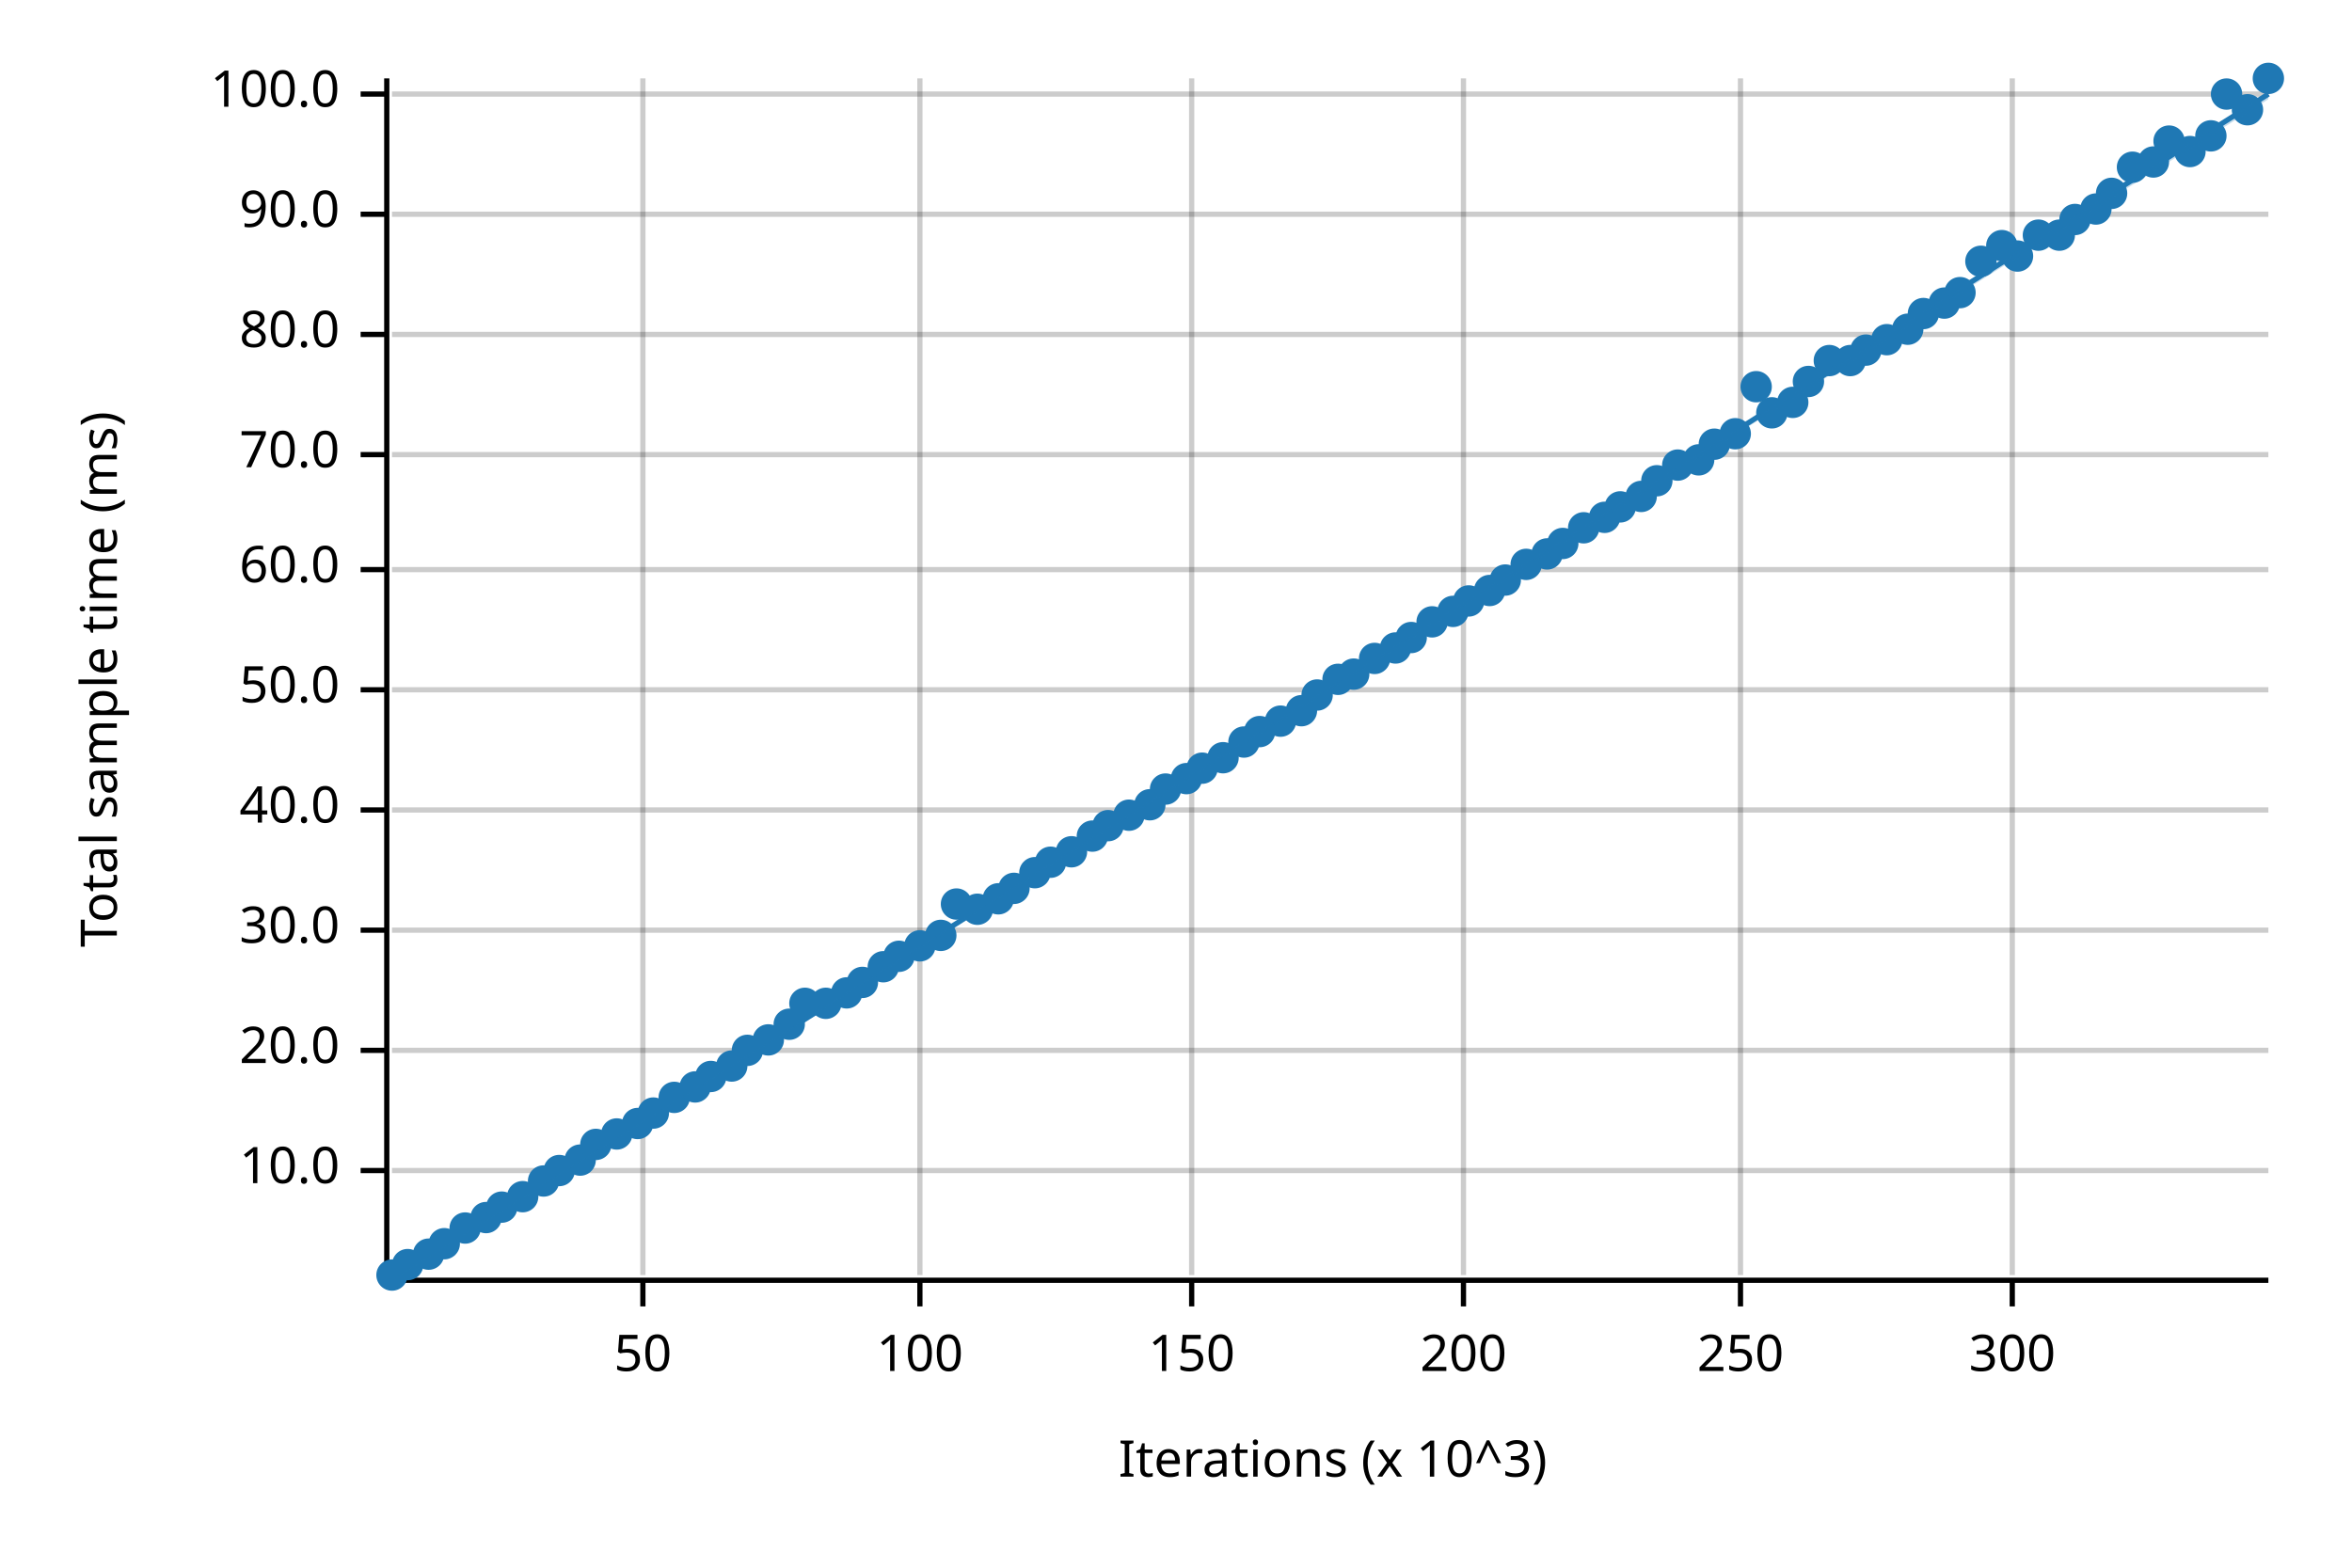
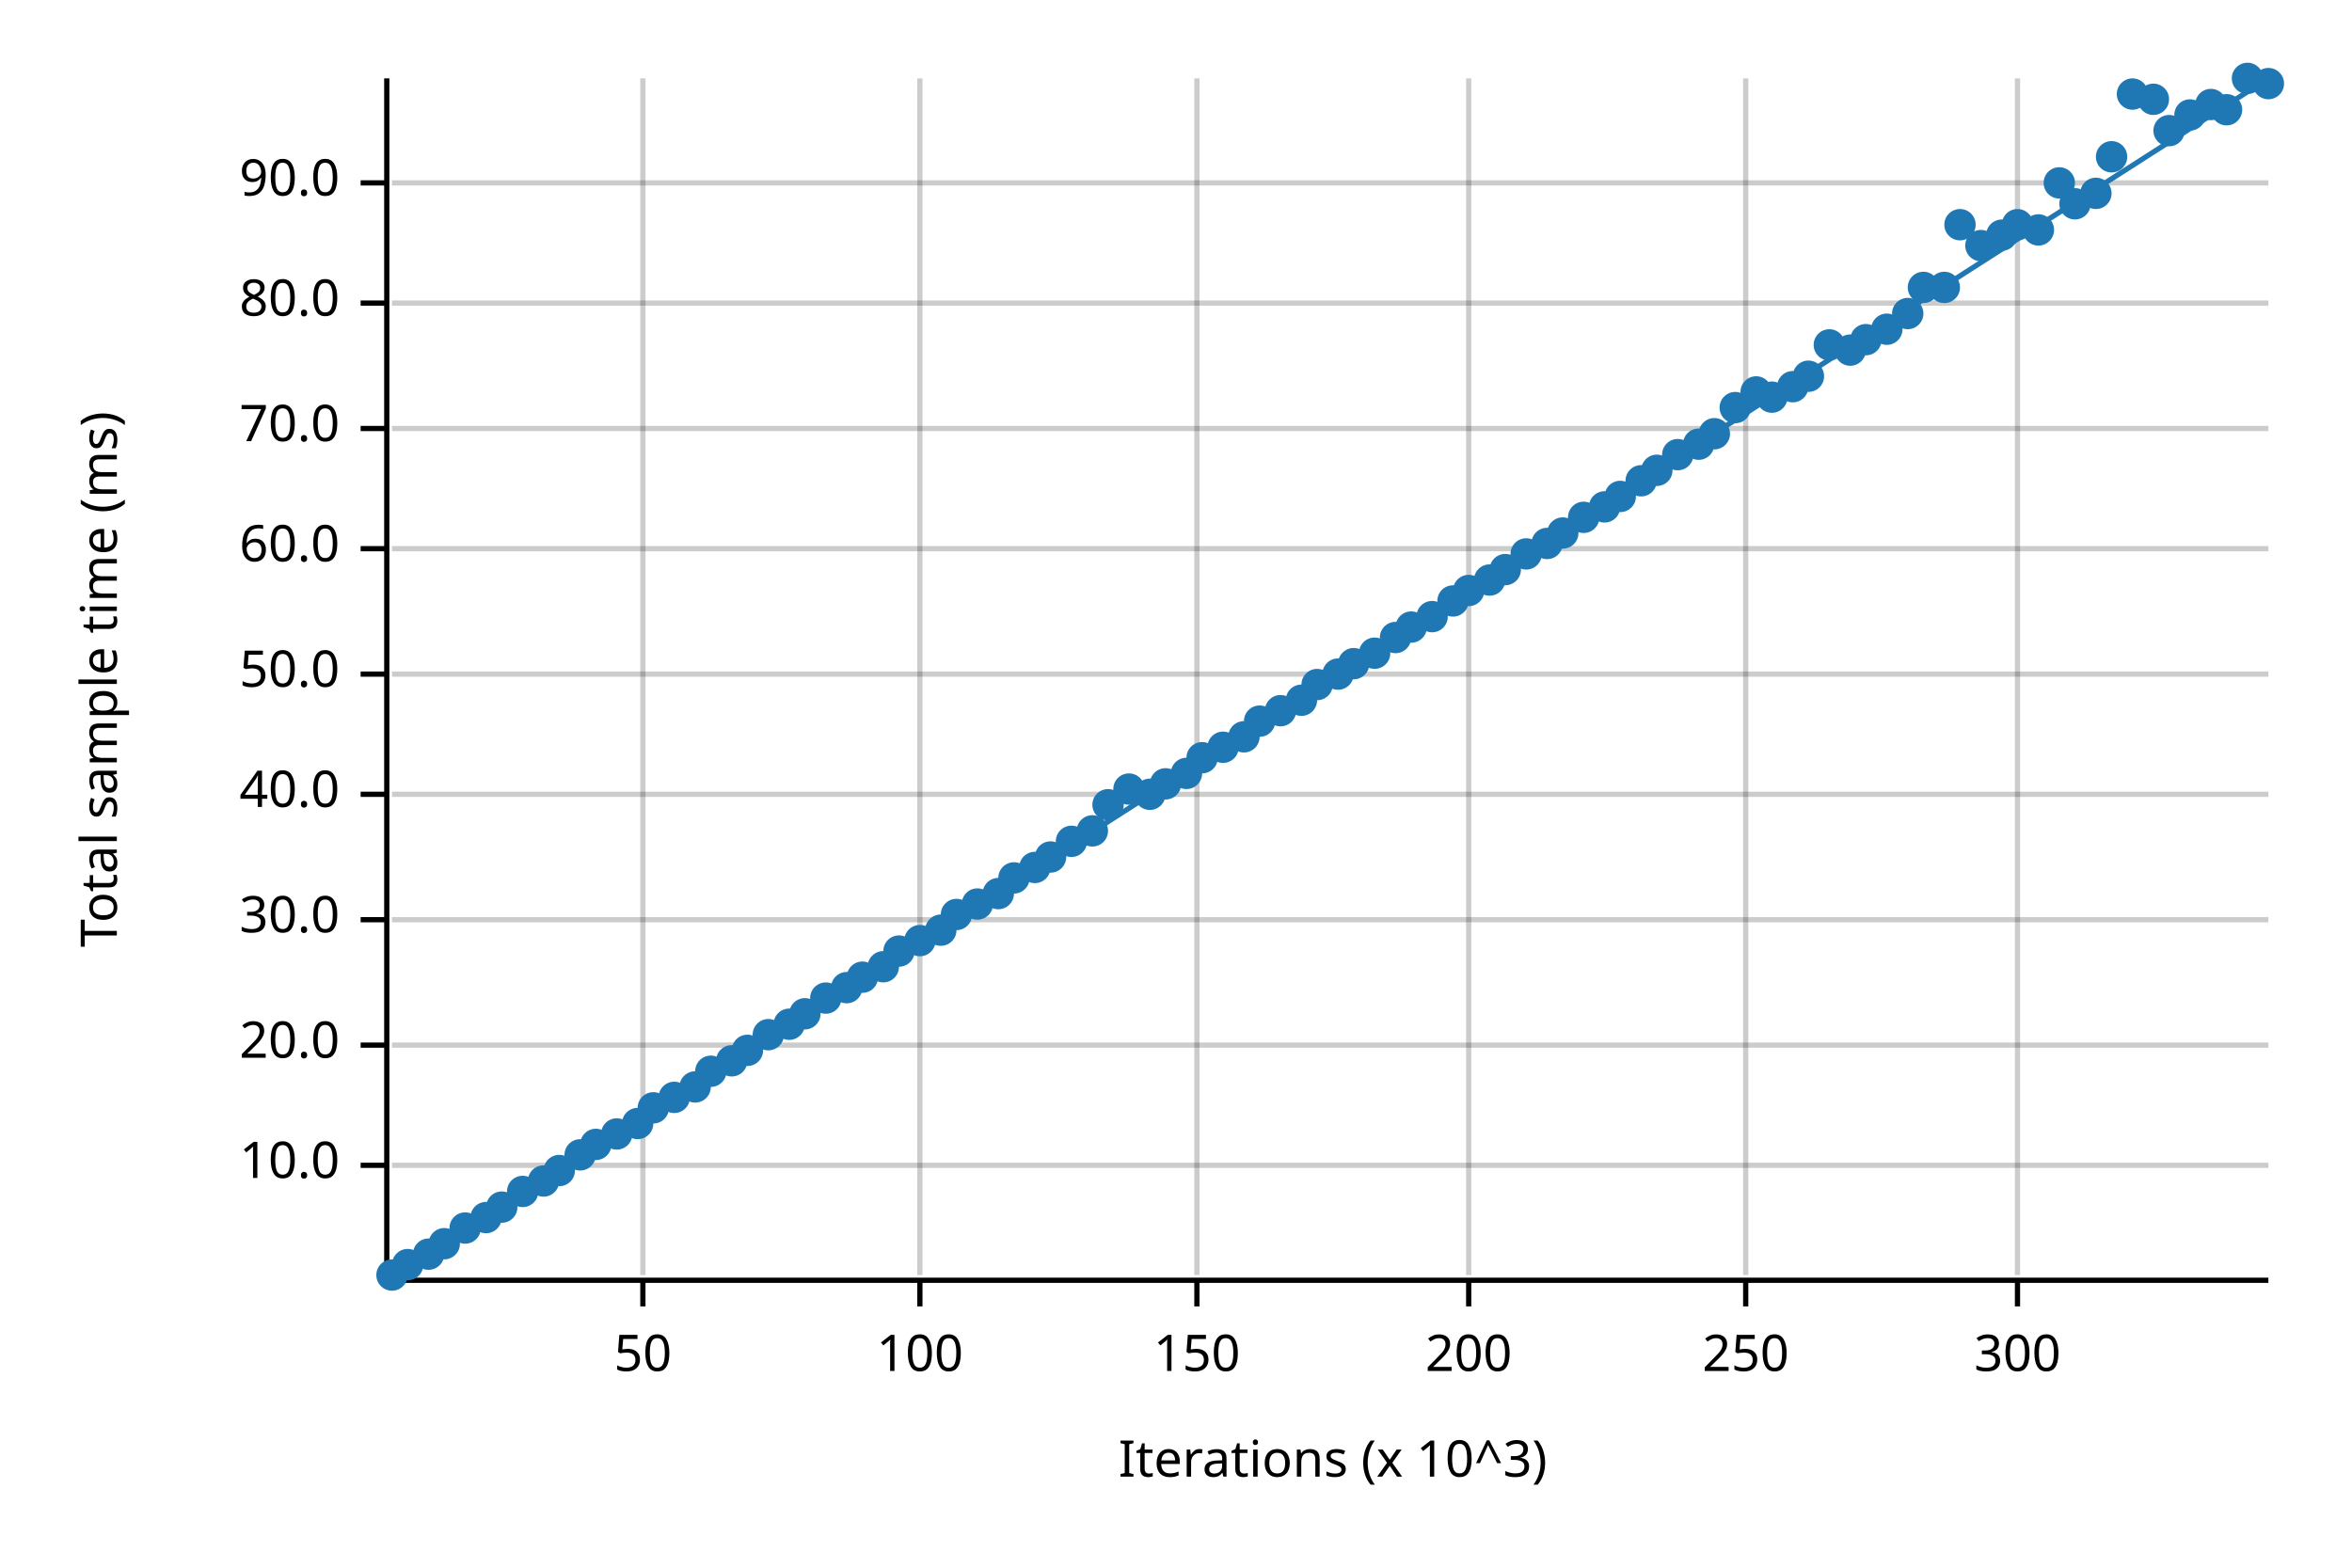
<svg xmlns="http://www.w3.org/2000/svg" width="450" height="300" viewBox="0 0 450 300">
  <text x="15" y="130" dy="0.76em" text-anchor="middle" font-family="sans-serif" font-size="9.677" opacity="1" fill="#000000" transform="rotate(270, 15, 130)">
Total sample time (ms)
</text>
  <text x="255" y="285" dy="-0.5ex" text-anchor="middle" font-family="sans-serif" font-size="9.677" opacity="1" fill="#000000">
Iterations (x 10^3)
</text>
  <line opacity="0.2" stroke="#000000" stroke-width="1" x1="123" y1="244" x2="123" y2="15" />
  <line opacity="0.2" stroke="#000000" stroke-width="1" x1="176" y1="244" x2="176" y2="15" />
-   <line opacity="0.2" stroke="#000000" stroke-width="1" x1="228" y1="244" x2="228" y2="15" />
-   <line opacity="0.2" stroke="#000000" stroke-width="1" x1="280" y1="244" x2="280" y2="15" />
-   <line opacity="0.2" stroke="#000000" stroke-width="1" x1="333" y1="244" x2="333" y2="15" />
-   <line opacity="0.2" stroke="#000000" stroke-width="1" x1="385" y1="244" x2="385" y2="15" />
-   <line opacity="0.2" stroke="#000000" stroke-width="1" x1="75" y1="224" x2="434" y2="224" />
-   <line opacity="0.2" stroke="#000000" stroke-width="1" x1="75" y1="201" x2="434" y2="201" />
-   <line opacity="0.2" stroke="#000000" stroke-width="1" x1="75" y1="178" x2="434" y2="178" />
-   <line opacity="0.2" stroke="#000000" stroke-width="1" x1="75" y1="155" x2="434" y2="155" />
-   <line opacity="0.2" stroke="#000000" stroke-width="1" x1="75" y1="132" x2="434" y2="132" />
-   <line opacity="0.2" stroke="#000000" stroke-width="1" x1="75" y1="109" x2="434" y2="109" />
-   <line opacity="0.2" stroke="#000000" stroke-width="1" x1="75" y1="87" x2="434" y2="87" />
-   <line opacity="0.2" stroke="#000000" stroke-width="1" x1="75" y1="64" x2="434" y2="64" />
-   <line opacity="0.2" stroke="#000000" stroke-width="1" x1="75" y1="41" x2="434" y2="41" />
-   <line opacity="0.2" stroke="#000000" stroke-width="1" x1="75" y1="18" x2="434" y2="18" />
+   <line opacity="0.2" stroke="#000000" stroke-width="1" x1="229" y1="244" x2="229" y2="15" />
+   <line opacity="0.2" stroke="#000000" stroke-width="1" x1="281" y1="244" x2="281" y2="15" />
+   <line opacity="0.2" stroke="#000000" stroke-width="1" x1="334" y1="244" x2="334" y2="15" />
+   <line opacity="0.2" stroke="#000000" stroke-width="1" x1="386" y1="244" x2="386" y2="15" />
+   <line opacity="0.2" stroke="#000000" stroke-width="1" x1="75" y1="223" x2="434" y2="223" />
+   <line opacity="0.2" stroke="#000000" stroke-width="1" x1="75" y1="200" x2="434" y2="200" />
+   <line opacity="0.2" stroke="#000000" stroke-width="1" x1="75" y1="176" x2="434" y2="176" />
+   <line opacity="0.2" stroke="#000000" stroke-width="1" x1="75" y1="152" x2="434" y2="152" />
+   <line opacity="0.2" stroke="#000000" stroke-width="1" x1="75" y1="129" x2="434" y2="129" />
+   <line opacity="0.2" stroke="#000000" stroke-width="1" x1="75" y1="105" x2="434" y2="105" />
+   <line opacity="0.2" stroke="#000000" stroke-width="1" x1="75" y1="82" x2="434" y2="82" />
+   <line opacity="0.2" stroke="#000000" stroke-width="1" x1="75" y1="58" x2="434" y2="58" />
+   <line opacity="0.2" stroke="#000000" stroke-width="1" x1="75" y1="35" x2="434" y2="35" />
  <polyline fill="none" opacity="1" stroke="#000000" stroke-width="1" points="74,15 74,244 " />
-   <text x="65" y="224" dy="0.5ex" text-anchor="end" font-family="sans-serif" font-size="9.677" opacity="1" fill="#000000">
+   <text x="65" y="223" dy="0.5ex" text-anchor="end" font-family="sans-serif" font-size="9.677" opacity="1" fill="#000000">
10.0
</text>
-   <polyline fill="none" opacity="1" stroke="#000000" stroke-width="1" points="69,224 74,224 " />
-   <text x="65" y="201" dy="0.5ex" text-anchor="end" font-family="sans-serif" font-size="9.677" opacity="1" fill="#000000">
+   <polyline fill="none" opacity="1" stroke="#000000" stroke-width="1" points="69,223 74,223 " />
+   <text x="65" y="200" dy="0.5ex" text-anchor="end" font-family="sans-serif" font-size="9.677" opacity="1" fill="#000000">
20.0
</text>
-   <polyline fill="none" opacity="1" stroke="#000000" stroke-width="1" points="69,201 74,201 " />
-   <text x="65" y="178" dy="0.5ex" text-anchor="end" font-family="sans-serif" font-size="9.677" opacity="1" fill="#000000">
+   <polyline fill="none" opacity="1" stroke="#000000" stroke-width="1" points="69,200 74,200 " />
+   <text x="65" y="176" dy="0.5ex" text-anchor="end" font-family="sans-serif" font-size="9.677" opacity="1" fill="#000000">
30.0
</text>
-   <polyline fill="none" opacity="1" stroke="#000000" stroke-width="1" points="69,178 74,178 " />
-   <text x="65" y="155" dy="0.5ex" text-anchor="end" font-family="sans-serif" font-size="9.677" opacity="1" fill="#000000">
+   <polyline fill="none" opacity="1" stroke="#000000" stroke-width="1" points="69,176 74,176 " />
+   <text x="65" y="152" dy="0.5ex" text-anchor="end" font-family="sans-serif" font-size="9.677" opacity="1" fill="#000000">
40.0
</text>
-   <polyline fill="none" opacity="1" stroke="#000000" stroke-width="1" points="69,155 74,155 " />
-   <text x="65" y="132" dy="0.5ex" text-anchor="end" font-family="sans-serif" font-size="9.677" opacity="1" fill="#000000">
+   <polyline fill="none" opacity="1" stroke="#000000" stroke-width="1" points="69,152 74,152 " />
+   <text x="65" y="129" dy="0.5ex" text-anchor="end" font-family="sans-serif" font-size="9.677" opacity="1" fill="#000000">
50.0
</text>
-   <polyline fill="none" opacity="1" stroke="#000000" stroke-width="1" points="69,132 74,132 " />
-   <text x="65" y="109" dy="0.5ex" text-anchor="end" font-family="sans-serif" font-size="9.677" opacity="1" fill="#000000">
+   <polyline fill="none" opacity="1" stroke="#000000" stroke-width="1" points="69,129 74,129 " />
+   <text x="65" y="105" dy="0.5ex" text-anchor="end" font-family="sans-serif" font-size="9.677" opacity="1" fill="#000000">
60.0
</text>
-   <polyline fill="none" opacity="1" stroke="#000000" stroke-width="1" points="69,109 74,109 " />
-   <text x="65" y="87" dy="0.5ex" text-anchor="end" font-family="sans-serif" font-size="9.677" opacity="1" fill="#000000">
+   <polyline fill="none" opacity="1" stroke="#000000" stroke-width="1" points="69,105 74,105 " />
+   <text x="65" y="82" dy="0.5ex" text-anchor="end" font-family="sans-serif" font-size="9.677" opacity="1" fill="#000000">
70.0
</text>
-   <polyline fill="none" opacity="1" stroke="#000000" stroke-width="1" points="69,87 74,87 " />
-   <text x="65" y="64" dy="0.5ex" text-anchor="end" font-family="sans-serif" font-size="9.677" opacity="1" fill="#000000">
+   <polyline fill="none" opacity="1" stroke="#000000" stroke-width="1" points="69,82 74,82 " />
+   <text x="65" y="58" dy="0.5ex" text-anchor="end" font-family="sans-serif" font-size="9.677" opacity="1" fill="#000000">
80.0
</text>
-   <polyline fill="none" opacity="1" stroke="#000000" stroke-width="1" points="69,64 74,64 " />
-   <text x="65" y="41" dy="0.5ex" text-anchor="end" font-family="sans-serif" font-size="9.677" opacity="1" fill="#000000">
+   <polyline fill="none" opacity="1" stroke="#000000" stroke-width="1" points="69,58 74,58 " />
+   <text x="65" y="35" dy="0.5ex" text-anchor="end" font-family="sans-serif" font-size="9.677" opacity="1" fill="#000000">
90.0
</text>
-   <polyline fill="none" opacity="1" stroke="#000000" stroke-width="1" points="69,41 74,41 " />
-   <text x="65" y="18" dy="0.5ex" text-anchor="end" font-family="sans-serif" font-size="9.677" opacity="1" fill="#000000">
- 100.0
- </text>
-   <polyline fill="none" opacity="1" stroke="#000000" stroke-width="1" points="69,18 74,18 " />
+   <polyline fill="none" opacity="1" stroke="#000000" stroke-width="1" points="69,35 74,35 " />
  <polyline fill="none" opacity="1" stroke="#000000" stroke-width="1" points="75,245 434,245 " />
  <text x="123" y="255" dy="0.76em" text-anchor="middle" font-family="sans-serif" font-size="9.677" opacity="1" fill="#000000">
50
</text>
  <polyline fill="none" opacity="1" stroke="#000000" stroke-width="1" points="123,245 123,250 " />
  <text x="176" y="255" dy="0.76em" text-anchor="middle" font-family="sans-serif" font-size="9.677" opacity="1" fill="#000000">
100
</text>
  <polyline fill="none" opacity="1" stroke="#000000" stroke-width="1" points="176,245 176,250 " />
-   <text x="228" y="255" dy="0.76em" text-anchor="middle" font-family="sans-serif" font-size="9.677" opacity="1" fill="#000000">
+   <text x="229" y="255" dy="0.76em" text-anchor="middle" font-family="sans-serif" font-size="9.677" opacity="1" fill="#000000">
150
</text>
-   <polyline fill="none" opacity="1" stroke="#000000" stroke-width="1" points="228,245 228,250 " />
-   <text x="280" y="255" dy="0.76em" text-anchor="middle" font-family="sans-serif" font-size="9.677" opacity="1" fill="#000000">
+   <polyline fill="none" opacity="1" stroke="#000000" stroke-width="1" points="229,245 229,250 " />
+   <text x="281" y="255" dy="0.76em" text-anchor="middle" font-family="sans-serif" font-size="9.677" opacity="1" fill="#000000">
200
</text>
-   <polyline fill="none" opacity="1" stroke="#000000" stroke-width="1" points="280,245 280,250 " />
-   <text x="333" y="255" dy="0.76em" text-anchor="middle" font-family="sans-serif" font-size="9.677" opacity="1" fill="#000000">
+   <polyline fill="none" opacity="1" stroke="#000000" stroke-width="1" points="281,245 281,250 " />
+   <text x="334" y="255" dy="0.76em" text-anchor="middle" font-family="sans-serif" font-size="9.677" opacity="1" fill="#000000">
250
</text>
-   <polyline fill="none" opacity="1" stroke="#000000" stroke-width="1" points="333,245 333,250 " />
-   <text x="385" y="255" dy="0.76em" text-anchor="middle" font-family="sans-serif" font-size="9.677" opacity="1" fill="#000000">
+   <polyline fill="none" opacity="1" stroke="#000000" stroke-width="1" points="334,245 334,250 " />
+   <text x="386" y="255" dy="0.76em" text-anchor="middle" font-family="sans-serif" font-size="9.677" opacity="1" fill="#000000">
300
</text>
-   <polyline fill="none" opacity="1" stroke="#000000" stroke-width="1" points="385,245 385,250 " />
+   <polyline fill="none" opacity="1" stroke="#000000" stroke-width="1" points="386,245 386,250 " />
  <circle cx="75" cy="244" r="3" opacity="1" fill="#1F78B4" stroke="none" stroke-width="1" />
  <circle cx="78" cy="242" r="3" opacity="1" fill="#1F78B4" stroke="none" stroke-width="1" />
  <circle cx="82" cy="240" r="3" opacity="1" fill="#1F78B4" stroke="none" stroke-width="1" />
  <circle cx="85" cy="238" r="3" opacity="1" fill="#1F78B4" stroke="none" stroke-width="1" />
  <circle cx="89" cy="235" r="3" opacity="1" fill="#1F78B4" stroke="none" stroke-width="1" />
  <circle cx="93" cy="233" r="3" opacity="1" fill="#1F78B4" stroke="none" stroke-width="1" />
  <circle cx="96" cy="231" r="3" opacity="1" fill="#1F78B4" stroke="none" stroke-width="1" />
-   <circle cx="100" cy="229" r="3" opacity="1" fill="#1F78B4" stroke="none" stroke-width="1" />
+   <circle cx="100" cy="228" r="3" opacity="1" fill="#1F78B4" stroke="none" stroke-width="1" />
  <circle cx="104" cy="226" r="3" opacity="1" fill="#1F78B4" stroke="none" stroke-width="1" />
  <circle cx="107" cy="224" r="3" opacity="1" fill="#1F78B4" stroke="none" stroke-width="1" />
-   <circle cx="111" cy="222" r="3" opacity="1" fill="#1F78B4" stroke="none" stroke-width="1" />
+   <circle cx="111" cy="221" r="3" opacity="1" fill="#1F78B4" stroke="none" stroke-width="1" />
  <circle cx="114" cy="219" r="3" opacity="1" fill="#1F78B4" stroke="none" stroke-width="1" />
  <circle cx="118" cy="217" r="3" opacity="1" fill="#1F78B4" stroke="none" stroke-width="1" />
  <circle cx="122" cy="215" r="3" opacity="1" fill="#1F78B4" stroke="none" stroke-width="1" />
-   <circle cx="125" cy="213" r="3" opacity="1" fill="#1F78B4" stroke="none" stroke-width="1" />
+   <circle cx="125" cy="212" r="3" opacity="1" fill="#1F78B4" stroke="none" stroke-width="1" />
  <circle cx="129" cy="210" r="3" opacity="1" fill="#1F78B4" stroke="none" stroke-width="1" />
  <circle cx="133" cy="208" r="3" opacity="1" fill="#1F78B4" stroke="none" stroke-width="1" />
-   <circle cx="136" cy="206" r="3" opacity="1" fill="#1F78B4" stroke="none" stroke-width="1" />
-   <circle cx="140" cy="204" r="3" opacity="1" fill="#1F78B4" stroke="none" stroke-width="1" />
+   <circle cx="136" cy="205" r="3" opacity="1" fill="#1F78B4" stroke="none" stroke-width="1" />
+   <circle cx="140" cy="203" r="3" opacity="1" fill="#1F78B4" stroke="none" stroke-width="1" />
  <circle cx="143" cy="201" r="3" opacity="1" fill="#1F78B4" stroke="none" stroke-width="1" />
-   <circle cx="147" cy="199" r="3" opacity="1" fill="#1F78B4" stroke="none" stroke-width="1" />
+   <circle cx="147" cy="198" r="3" opacity="1" fill="#1F78B4" stroke="none" stroke-width="1" />
  <circle cx="151" cy="196" r="3" opacity="1" fill="#1F78B4" stroke="none" stroke-width="1" />
-   <circle cx="154" cy="192" r="3" opacity="1" fill="#1F78B4" stroke="none" stroke-width="1" />
-   <circle cx="158" cy="192" r="3" opacity="1" fill="#1F78B4" stroke="none" stroke-width="1" />
-   <circle cx="162" cy="190" r="3" opacity="1" fill="#1F78B4" stroke="none" stroke-width="1" />
-   <circle cx="165" cy="188" r="3" opacity="1" fill="#1F78B4" stroke="none" stroke-width="1" />
+   <circle cx="154" cy="194" r="3" opacity="1" fill="#1F78B4" stroke="none" stroke-width="1" />
+   <circle cx="158" cy="191" r="3" opacity="1" fill="#1F78B4" stroke="none" stroke-width="1" />
+   <circle cx="162" cy="189" r="3" opacity="1" fill="#1F78B4" stroke="none" stroke-width="1" />
+   <circle cx="165" cy="187" r="3" opacity="1" fill="#1F78B4" stroke="none" stroke-width="1" />
  <circle cx="169" cy="185" r="3" opacity="1" fill="#1F78B4" stroke="none" stroke-width="1" />
-   <circle cx="172" cy="183" r="3" opacity="1" fill="#1F78B4" stroke="none" stroke-width="1" />
-   <circle cx="176" cy="181" r="3" opacity="1" fill="#1F78B4" stroke="none" stroke-width="1" />
-   <circle cx="180" cy="179" r="3" opacity="1" fill="#1F78B4" stroke="none" stroke-width="1" />
-   <circle cx="183" cy="173" r="3" opacity="1" fill="#1F78B4" stroke="none" stroke-width="1" />
-   <circle cx="187" cy="174" r="3" opacity="1" fill="#1F78B4" stroke="none" stroke-width="1" />
-   <circle cx="191" cy="172" r="3" opacity="1" fill="#1F78B4" stroke="none" stroke-width="1" />
-   <circle cx="194" cy="170" r="3" opacity="1" fill="#1F78B4" stroke="none" stroke-width="1" />
-   <circle cx="198" cy="167" r="3" opacity="1" fill="#1F78B4" stroke="none" stroke-width="1" />
-   <circle cx="201" cy="165" r="3" opacity="1" fill="#1F78B4" stroke="none" stroke-width="1" />
-   <circle cx="205" cy="163" r="3" opacity="1" fill="#1F78B4" stroke="none" stroke-width="1" />
-   <circle cx="209" cy="160" r="3" opacity="1" fill="#1F78B4" stroke="none" stroke-width="1" />
-   <circle cx="212" cy="158" r="3" opacity="1" fill="#1F78B4" stroke="none" stroke-width="1" />
-   <circle cx="216" cy="156" r="3" opacity="1" fill="#1F78B4" stroke="none" stroke-width="1" />
-   <circle cx="220" cy="154" r="3" opacity="1" fill="#1F78B4" stroke="none" stroke-width="1" />
-   <circle cx="223" cy="151" r="3" opacity="1" fill="#1F78B4" stroke="none" stroke-width="1" />
-   <circle cx="227" cy="149" r="3" opacity="1" fill="#1F78B4" stroke="none" stroke-width="1" />
-   <circle cx="230" cy="147" r="3" opacity="1" fill="#1F78B4" stroke="none" stroke-width="1" />
-   <circle cx="234" cy="145" r="3" opacity="1" fill="#1F78B4" stroke="none" stroke-width="1" />
-   <circle cx="238" cy="142" r="3" opacity="1" fill="#1F78B4" stroke="none" stroke-width="1" />
-   <circle cx="241" cy="140" r="3" opacity="1" fill="#1F78B4" stroke="none" stroke-width="1" />
-   <circle cx="245" cy="138" r="3" opacity="1" fill="#1F78B4" stroke="none" stroke-width="1" />
-   <circle cx="249" cy="136" r="3" opacity="1" fill="#1F78B4" stroke="none" stroke-width="1" />
-   <circle cx="252" cy="133" r="3" opacity="1" fill="#1F78B4" stroke="none" stroke-width="1" />
-   <circle cx="256" cy="130" r="3" opacity="1" fill="#1F78B4" stroke="none" stroke-width="1" />
-   <circle cx="259" cy="129" r="3" opacity="1" fill="#1F78B4" stroke="none" stroke-width="1" />
-   <circle cx="263" cy="126" r="3" opacity="1" fill="#1F78B4" stroke="none" stroke-width="1" />
-   <circle cx="267" cy="124" r="3" opacity="1" fill="#1F78B4" stroke="none" stroke-width="1" />
-   <circle cx="270" cy="122" r="3" opacity="1" fill="#1F78B4" stroke="none" stroke-width="1" />
-   <circle cx="274" cy="119" r="3" opacity="1" fill="#1F78B4" stroke="none" stroke-width="1" />
-   <circle cx="278" cy="117" r="3" opacity="1" fill="#1F78B4" stroke="none" stroke-width="1" />
-   <circle cx="281" cy="115" r="3" opacity="1" fill="#1F78B4" stroke="none" stroke-width="1" />
-   <circle cx="285" cy="113" r="3" opacity="1" fill="#1F78B4" stroke="none" stroke-width="1" />
-   <circle cx="288" cy="111" r="3" opacity="1" fill="#1F78B4" stroke="none" stroke-width="1" />
-   <circle cx="292" cy="108" r="3" opacity="1" fill="#1F78B4" stroke="none" stroke-width="1" />
-   <circle cx="296" cy="106" r="3" opacity="1" fill="#1F78B4" stroke="none" stroke-width="1" />
-   <circle cx="299" cy="104" r="3" opacity="1" fill="#1F78B4" stroke="none" stroke-width="1" />
-   <circle cx="303" cy="101" r="3" opacity="1" fill="#1F78B4" stroke="none" stroke-width="1" />
-   <circle cx="307" cy="99" r="3" opacity="1" fill="#1F78B4" stroke="none" stroke-width="1" />
-   <circle cx="310" cy="97" r="3" opacity="1" fill="#1F78B4" stroke="none" stroke-width="1" />
-   <circle cx="314" cy="95" r="3" opacity="1" fill="#1F78B4" stroke="none" stroke-width="1" />
-   <circle cx="317" cy="92" r="3" opacity="1" fill="#1F78B4" stroke="none" stroke-width="1" />
-   <circle cx="321" cy="89" r="3" opacity="1" fill="#1F78B4" stroke="none" stroke-width="1" />
-   <circle cx="325" cy="88" r="3" opacity="1" fill="#1F78B4" stroke="none" stroke-width="1" />
-   <circle cx="328" cy="85" r="3" opacity="1" fill="#1F78B4" stroke="none" stroke-width="1" />
-   <circle cx="332" cy="83" r="3" opacity="1" fill="#1F78B4" stroke="none" stroke-width="1" />
-   <circle cx="336" cy="74" r="3" opacity="1" fill="#1F78B4" stroke="none" stroke-width="1" />
-   <circle cx="339" cy="79" r="3" opacity="1" fill="#1F78B4" stroke="none" stroke-width="1" />
-   <circle cx="343" cy="77" r="3" opacity="1" fill="#1F78B4" stroke="none" stroke-width="1" />
-   <circle cx="346" cy="73" r="3" opacity="1" fill="#1F78B4" stroke="none" stroke-width="1" />
-   <circle cx="350" cy="69" r="3" opacity="1" fill="#1F78B4" stroke="none" stroke-width="1" />
-   <circle cx="354" cy="69" r="3" opacity="1" fill="#1F78B4" stroke="none" stroke-width="1" />
-   <circle cx="357" cy="67" r="3" opacity="1" fill="#1F78B4" stroke="none" stroke-width="1" />
-   <circle cx="361" cy="65" r="3" opacity="1" fill="#1F78B4" stroke="none" stroke-width="1" />
-   <circle cx="365" cy="63" r="3" opacity="1" fill="#1F78B4" stroke="none" stroke-width="1" />
-   <circle cx="368" cy="60" r="3" opacity="1" fill="#1F78B4" stroke="none" stroke-width="1" />
-   <circle cx="372" cy="58" r="3" opacity="1" fill="#1F78B4" stroke="none" stroke-width="1" />
-   <circle cx="375" cy="56" r="3" opacity="1" fill="#1F78B4" stroke="none" stroke-width="1" />
-   <circle cx="379" cy="50" r="3" opacity="1" fill="#1F78B4" stroke="none" stroke-width="1" />
-   <circle cx="383" cy="47" r="3" opacity="1" fill="#1F78B4" stroke="none" stroke-width="1" />
-   <circle cx="386" cy="49" r="3" opacity="1" fill="#1F78B4" stroke="none" stroke-width="1" />
-   <circle cx="390" cy="45" r="3" opacity="1" fill="#1F78B4" stroke="none" stroke-width="1" />
-   <circle cx="394" cy="45" r="3" opacity="1" fill="#1F78B4" stroke="none" stroke-width="1" />
-   <circle cx="397" cy="42" r="3" opacity="1" fill="#1F78B4" stroke="none" stroke-width="1" />
-   <circle cx="401" cy="40" r="3" opacity="1" fill="#1F78B4" stroke="none" stroke-width="1" />
-   <circle cx="404" cy="37" r="3" opacity="1" fill="#1F78B4" stroke="none" stroke-width="1" />
-   <circle cx="408" cy="32" r="3" opacity="1" fill="#1F78B4" stroke="none" stroke-width="1" />
-   <circle cx="412" cy="31" r="3" opacity="1" fill="#1F78B4" stroke="none" stroke-width="1" />
-   <circle cx="415" cy="27" r="3" opacity="1" fill="#1F78B4" stroke="none" stroke-width="1" />
-   <circle cx="419" cy="29" r="3" opacity="1" fill="#1F78B4" stroke="none" stroke-width="1" />
-   <circle cx="423" cy="26" r="3" opacity="1" fill="#1F78B4" stroke="none" stroke-width="1" />
-   <circle cx="426" cy="18" r="3" opacity="1" fill="#1F78B4" stroke="none" stroke-width="1" />
-   <circle cx="430" cy="21" r="3" opacity="1" fill="#1F78B4" stroke="none" stroke-width="1" />
-   <circle cx="434" cy="15" r="3" opacity="1" fill="#1F78B4" stroke="none" stroke-width="1" />
-   <polyline fill="none" opacity="1" stroke="#1F78B4" stroke-width="1" points="75,245 434,18 " />
-   <polygon opacity="0.25" fill="#1F78B4" points="75,245 434,19 434,18 " />
+   <circle cx="172" cy="182" r="3" opacity="1" fill="#1F78B4" stroke="none" stroke-width="1" />
+   <circle cx="176" cy="180" r="3" opacity="1" fill="#1F78B4" stroke="none" stroke-width="1" />
+   <circle cx="180" cy="178" r="3" opacity="1" fill="#1F78B4" stroke="none" stroke-width="1" />
+   <circle cx="183" cy="175" r="3" opacity="1" fill="#1F78B4" stroke="none" stroke-width="1" />
+   <circle cx="187" cy="173" r="3" opacity="1" fill="#1F78B4" stroke="none" stroke-width="1" />
+   <circle cx="191" cy="171" r="3" opacity="1" fill="#1F78B4" stroke="none" stroke-width="1" />
+   <circle cx="194" cy="168" r="3" opacity="1" fill="#1F78B4" stroke="none" stroke-width="1" />
+   <circle cx="198" cy="166" r="3" opacity="1" fill="#1F78B4" stroke="none" stroke-width="1" />
+   <circle cx="201" cy="164" r="3" opacity="1" fill="#1F78B4" stroke="none" stroke-width="1" />
+   <circle cx="205" cy="161" r="3" opacity="1" fill="#1F78B4" stroke="none" stroke-width="1" />
+   <circle cx="209" cy="159" r="3" opacity="1" fill="#1F78B4" stroke="none" stroke-width="1" />
+   <circle cx="212" cy="154" r="3" opacity="1" fill="#1F78B4" stroke="none" stroke-width="1" />
+   <circle cx="216" cy="151" r="3" opacity="1" fill="#1F78B4" stroke="none" stroke-width="1" />
+   <circle cx="220" cy="152" r="3" opacity="1" fill="#1F78B4" stroke="none" stroke-width="1" />
+   <circle cx="223" cy="150" r="3" opacity="1" fill="#1F78B4" stroke="none" stroke-width="1" />
+   <circle cx="227" cy="148" r="3" opacity="1" fill="#1F78B4" stroke="none" stroke-width="1" />
+   <circle cx="230" cy="145" r="3" opacity="1" fill="#1F78B4" stroke="none" stroke-width="1" />
+   <circle cx="234" cy="143" r="3" opacity="1" fill="#1F78B4" stroke="none" stroke-width="1" />
+   <circle cx="238" cy="141" r="3" opacity="1" fill="#1F78B4" stroke="none" stroke-width="1" />
+   <circle cx="241" cy="138" r="3" opacity="1" fill="#1F78B4" stroke="none" stroke-width="1" />
+   <circle cx="245" cy="136" r="3" opacity="1" fill="#1F78B4" stroke="none" stroke-width="1" />
+   <circle cx="249" cy="134" r="3" opacity="1" fill="#1F78B4" stroke="none" stroke-width="1" />
+   <circle cx="252" cy="131" r="3" opacity="1" fill="#1F78B4" stroke="none" stroke-width="1" />
+   <circle cx="256" cy="129" r="3" opacity="1" fill="#1F78B4" stroke="none" stroke-width="1" />
+   <circle cx="259" cy="127" r="3" opacity="1" fill="#1F78B4" stroke="none" stroke-width="1" />
+   <circle cx="263" cy="125" r="3" opacity="1" fill="#1F78B4" stroke="none" stroke-width="1" />
+   <circle cx="267" cy="122" r="3" opacity="1" fill="#1F78B4" stroke="none" stroke-width="1" />
+   <circle cx="270" cy="120" r="3" opacity="1" fill="#1F78B4" stroke="none" stroke-width="1" />
+   <circle cx="274" cy="118" r="3" opacity="1" fill="#1F78B4" stroke="none" stroke-width="1" />
+   <circle cx="278" cy="115" r="3" opacity="1" fill="#1F78B4" stroke="none" stroke-width="1" />
+   <circle cx="281" cy="113" r="3" opacity="1" fill="#1F78B4" stroke="none" stroke-width="1" />
+   <circle cx="285" cy="111" r="3" opacity="1" fill="#1F78B4" stroke="none" stroke-width="1" />
+   <circle cx="288" cy="109" r="3" opacity="1" fill="#1F78B4" stroke="none" stroke-width="1" />
+   <circle cx="292" cy="106" r="3" opacity="1" fill="#1F78B4" stroke="none" stroke-width="1" />
+   <circle cx="296" cy="104" r="3" opacity="1" fill="#1F78B4" stroke="none" stroke-width="1" />
+   <circle cx="299" cy="102" r="3" opacity="1" fill="#1F78B4" stroke="none" stroke-width="1" />
+   <circle cx="303" cy="99" r="3" opacity="1" fill="#1F78B4" stroke="none" stroke-width="1" />
+   <circle cx="307" cy="97" r="3" opacity="1" fill="#1F78B4" stroke="none" stroke-width="1" />
+   <circle cx="310" cy="95" r="3" opacity="1" fill="#1F78B4" stroke="none" stroke-width="1" />
+   <circle cx="314" cy="92" r="3" opacity="1" fill="#1F78B4" stroke="none" stroke-width="1" />
+   <circle cx="317" cy="90" r="3" opacity="1" fill="#1F78B4" stroke="none" stroke-width="1" />
+   <circle cx="321" cy="87" r="3" opacity="1" fill="#1F78B4" stroke="none" stroke-width="1" />
+   <circle cx="325" cy="85" r="3" opacity="1" fill="#1F78B4" stroke="none" stroke-width="1" />
+   <circle cx="328" cy="83" r="3" opacity="1" fill="#1F78B4" stroke="none" stroke-width="1" />
+   <circle cx="332" cy="78" r="3" opacity="1" fill="#1F78B4" stroke="none" stroke-width="1" />
+   <circle cx="336" cy="75" r="3" opacity="1" fill="#1F78B4" stroke="none" stroke-width="1" />
+   <circle cx="339" cy="76" r="3" opacity="1" fill="#1F78B4" stroke="none" stroke-width="1" />
+   <circle cx="343" cy="74" r="3" opacity="1" fill="#1F78B4" stroke="none" stroke-width="1" />
+   <circle cx="346" cy="72" r="3" opacity="1" fill="#1F78B4" stroke="none" stroke-width="1" />
+   <circle cx="350" cy="66" r="3" opacity="1" fill="#1F78B4" stroke="none" stroke-width="1" />
+   <circle cx="354" cy="67" r="3" opacity="1" fill="#1F78B4" stroke="none" stroke-width="1" />
+   <circle cx="357" cy="65" r="3" opacity="1" fill="#1F78B4" stroke="none" stroke-width="1" />
+   <circle cx="361" cy="63" r="3" opacity="1" fill="#1F78B4" stroke="none" stroke-width="1" />
+   <circle cx="365" cy="60" r="3" opacity="1" fill="#1F78B4" stroke="none" stroke-width="1" />
+   <circle cx="368" cy="55" r="3" opacity="1" fill="#1F78B4" stroke="none" stroke-width="1" />
+   <circle cx="372" cy="55" r="3" opacity="1" fill="#1F78B4" stroke="none" stroke-width="1" />
+   <circle cx="375" cy="43" r="3" opacity="1" fill="#1F78B4" stroke="none" stroke-width="1" />
+   <circle cx="379" cy="47" r="3" opacity="1" fill="#1F78B4" stroke="none" stroke-width="1" />
+   <circle cx="383" cy="45" r="3" opacity="1" fill="#1F78B4" stroke="none" stroke-width="1" />
+   <circle cx="386" cy="43" r="3" opacity="1" fill="#1F78B4" stroke="none" stroke-width="1" />
+   <circle cx="390" cy="44" r="3" opacity="1" fill="#1F78B4" stroke="none" stroke-width="1" />
+   <circle cx="394" cy="35" r="3" opacity="1" fill="#1F78B4" stroke="none" stroke-width="1" />
+   <circle cx="397" cy="39" r="3" opacity="1" fill="#1F78B4" stroke="none" stroke-width="1" />
+   <circle cx="401" cy="37" r="3" opacity="1" fill="#1F78B4" stroke="none" stroke-width="1" />
+   <circle cx="404" cy="30" r="3" opacity="1" fill="#1F78B4" stroke="none" stroke-width="1" />
+   <circle cx="408" cy="18" r="3" opacity="1" fill="#1F78B4" stroke="none" stroke-width="1" />
+   <circle cx="412" cy="19" r="3" opacity="1" fill="#1F78B4" stroke="none" stroke-width="1" />
+   <circle cx="415" cy="25" r="3" opacity="1" fill="#1F78B4" stroke="none" stroke-width="1" />
+   <circle cx="419" cy="22" r="3" opacity="1" fill="#1F78B4" stroke="none" stroke-width="1" />
+   <circle cx="423" cy="20" r="3" opacity="1" fill="#1F78B4" stroke="none" stroke-width="1" />
+   <circle cx="426" cy="21" r="3" opacity="1" fill="#1F78B4" stroke="none" stroke-width="1" />
+   <circle cx="430" cy="15" r="3" opacity="1" fill="#1F78B4" stroke="none" stroke-width="1" />
+   <circle cx="434" cy="16" r="3" opacity="1" fill="#1F78B4" stroke="none" stroke-width="1" />
+   <polyline fill="none" opacity="1" stroke="#1F78B4" stroke-width="1" points="75,245 434,15 " />
+   <polygon opacity="0.25" fill="#1F78B4" points="75,245 434,15 434,15 " />
</svg>
